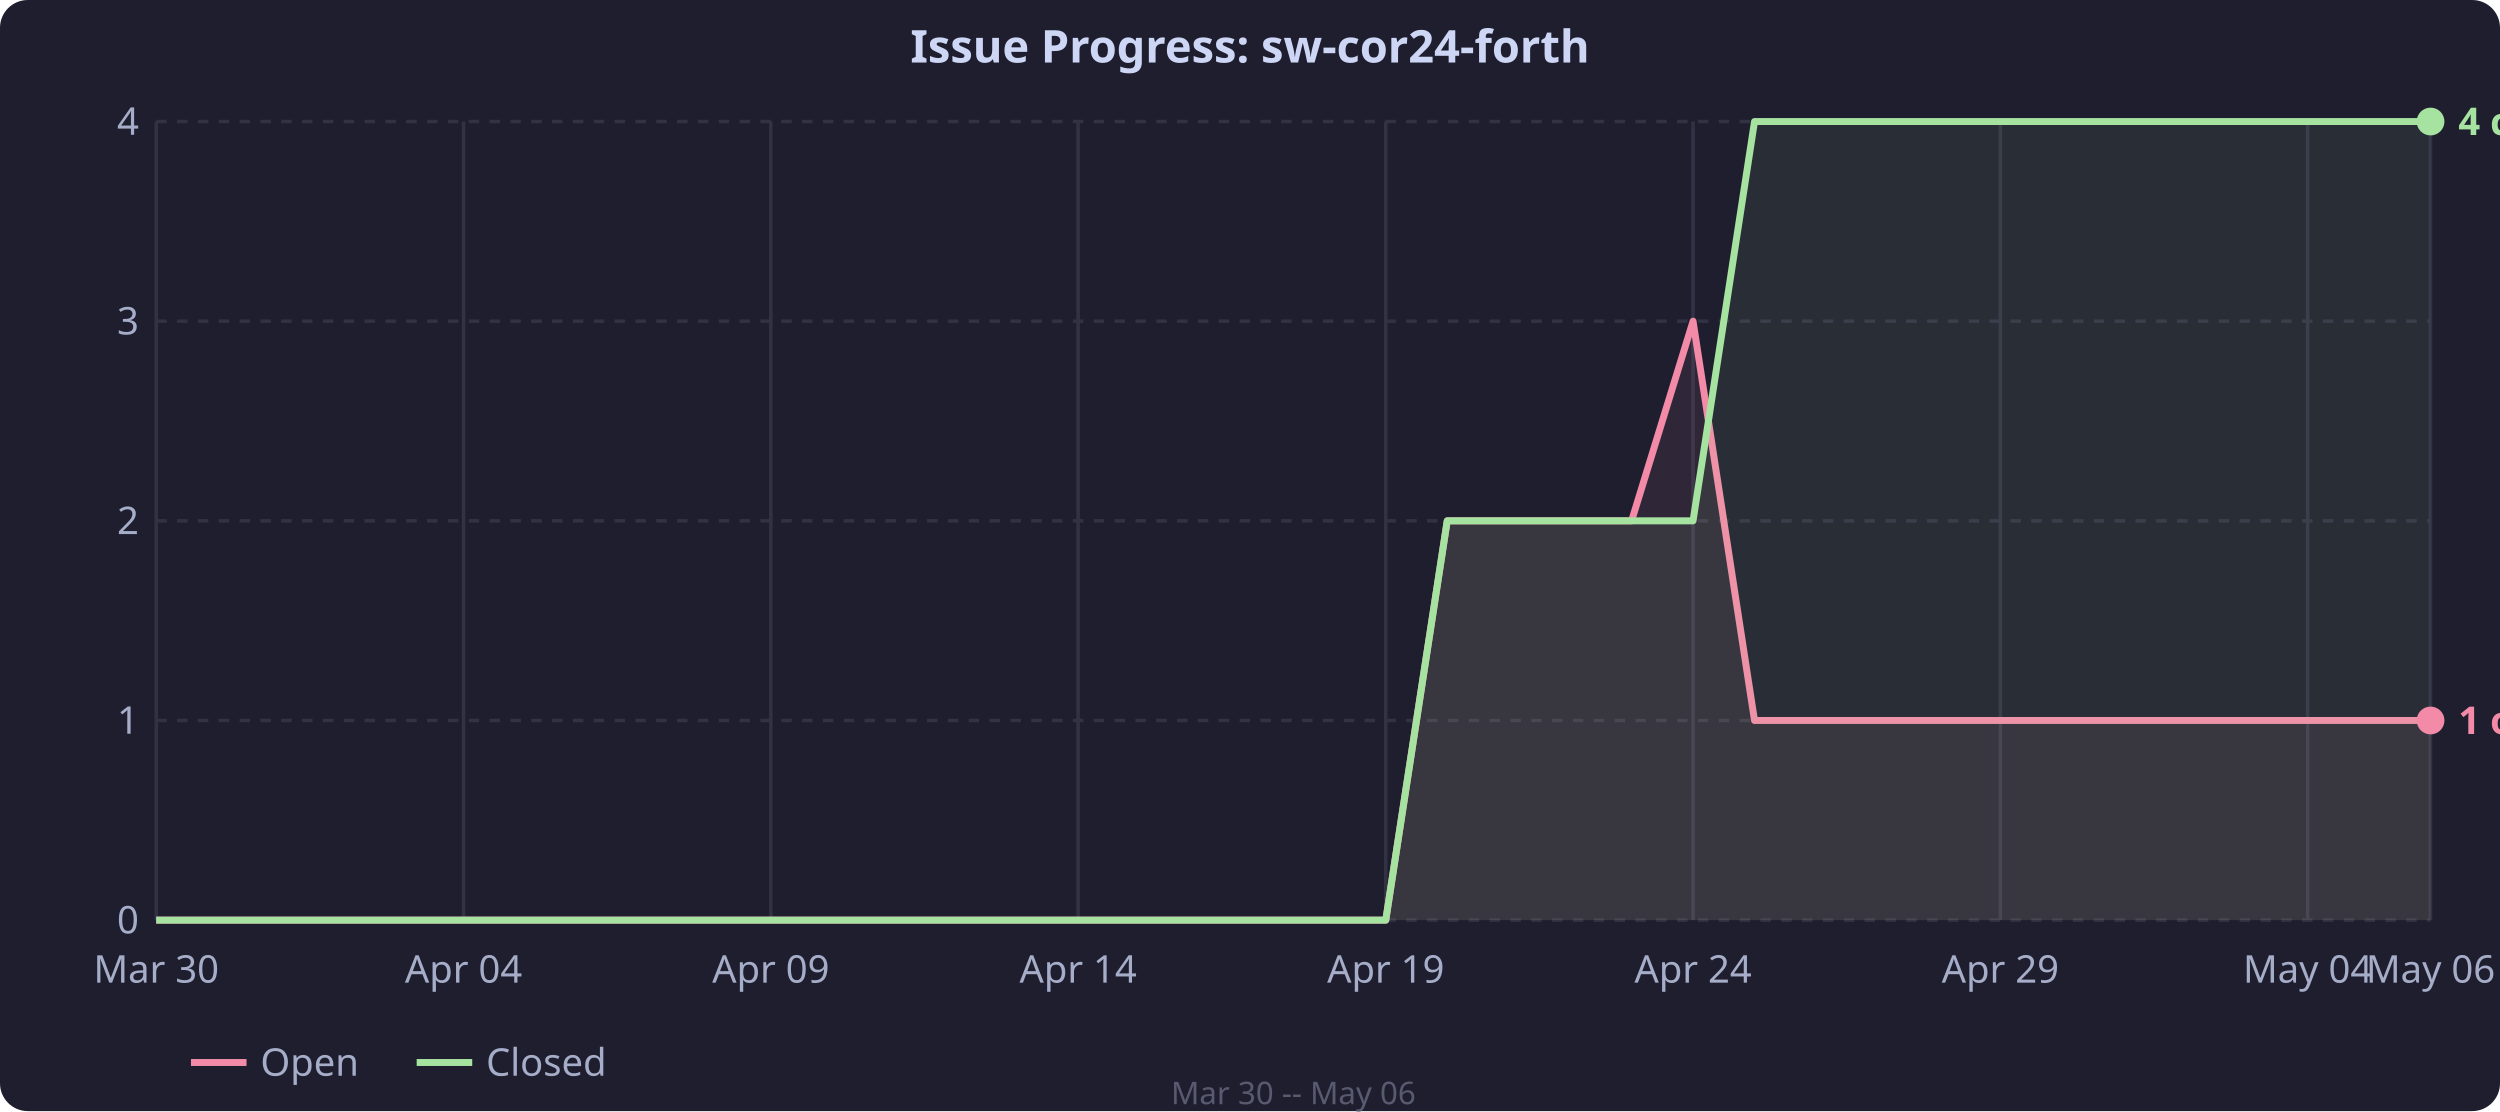
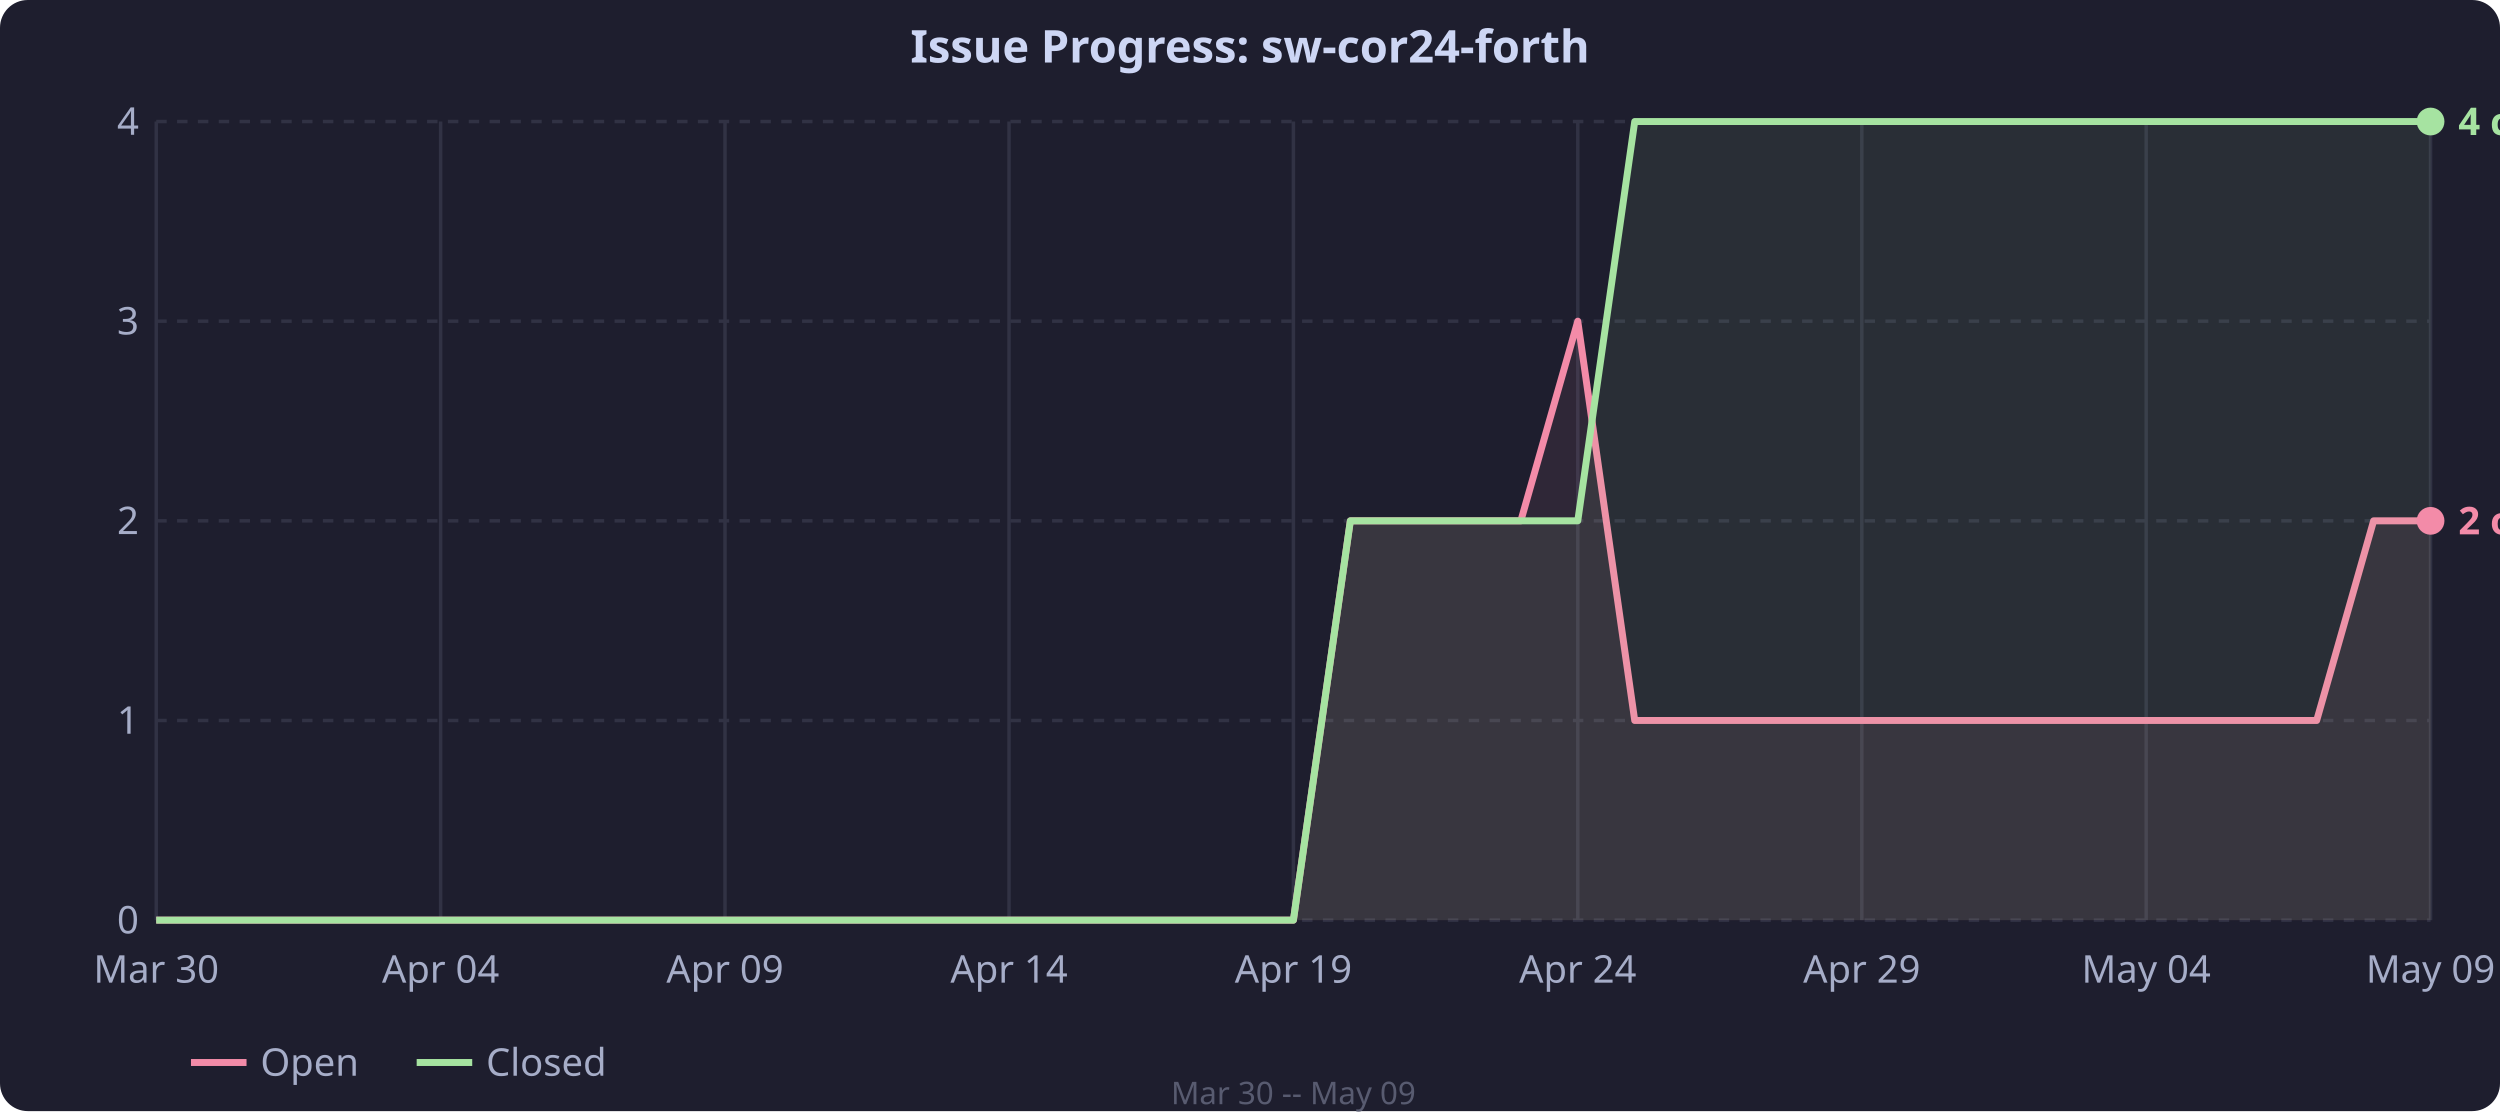
<svg xmlns="http://www.w3.org/2000/svg" viewBox="0 0 720 320" style="font-family: system-ui, sans-serif; font-size: 11px; color: #cdd6f4;">
  <rect width="720" height="320" fill="#1e1e2e" rx="8" />
  <line x1="45" y1="265.0" x2="700" y2="265.0" stroke="#313244" stroke-dasharray="3,3" />
  <text x="40" y="265.0" fill="#a6adc8" text-anchor="end" dominant-baseline="middle">0</text>
  <line x1="45" y1="207.5" x2="700" y2="207.5" stroke="#313244" stroke-dasharray="3,3" />
  <text x="40" y="207.5" fill="#a6adc8" text-anchor="end" dominant-baseline="middle">1</text>
  <line x1="45" y1="150.0" x2="700" y2="150.0" stroke="#313244" stroke-dasharray="3,3" />
  <text x="40" y="150.0" fill="#a6adc8" text-anchor="end" dominant-baseline="middle">2</text>
  <line x1="45" y1="92.5" x2="700" y2="92.5" stroke="#313244" stroke-dasharray="3,3" />
  <text x="40" y="92.5" fill="#a6adc8" text-anchor="end" dominant-baseline="middle">3</text>
  <line x1="45" y1="35.0" x2="700" y2="35.0" stroke="#313244" stroke-dasharray="3,3" />
  <text x="40" y="35.0" fill="#a6adc8" text-anchor="end" dominant-baseline="middle">4</text>
  <text x="45.0" y="283" fill="#a6adc8" text-anchor="middle">Mar 30</text>
  <line x1="45.0" y1="35" x2="45.0" y2="265" stroke="#313244" />
-   <text x="133.5" y="283" fill="#a6adc8" text-anchor="middle">Apr 04</text>
-   <line x1="133.5" y1="35" x2="133.5" y2="265" stroke="#313244" />
-   <text x="222.0" y="283" fill="#a6adc8" text-anchor="middle">Apr 09</text>
-   <line x1="222.0" y1="35" x2="222.0" y2="265" stroke="#313244" />
-   <text x="310.5" y="283" fill="#a6adc8" text-anchor="middle">Apr 14</text>
-   <line x1="310.5" y1="35" x2="310.5" y2="265" stroke="#313244" />
-   <text x="399.1" y="283" fill="#a6adc8" text-anchor="middle">Apr 19</text>
-   <line x1="399.1" y1="35" x2="399.1" y2="265" stroke="#313244" />
-   <text x="487.6" y="283" fill="#a6adc8" text-anchor="middle">Apr 24</text>
-   <line x1="487.6" y1="35" x2="487.6" y2="265" stroke="#313244" />
-   <text x="576.1" y="283" fill="#a6adc8" text-anchor="middle">Apr 29</text>
-   <line x1="576.1" y1="35" x2="576.1" y2="265" stroke="#313244" />
-   <text x="664.6" y="283" fill="#a6adc8" text-anchor="middle">May 04</text>
-   <line x1="664.6" y1="35" x2="664.6" y2="265" stroke="#313244" />
-   <text x="700.0" y="283" fill="#a6adc8" text-anchor="middle">May 06</text>
+   <text x="126.9" y="283" fill="#a6adc8" text-anchor="middle">Apr 04</text>
+   <line x1="126.9" y1="35" x2="126.9" y2="265" stroke="#313244" />
+   <text x="208.8" y="283" fill="#a6adc8" text-anchor="middle">Apr 09</text>
+   <line x1="208.8" y1="35" x2="208.8" y2="265" stroke="#313244" />
+   <text x="290.6" y="283" fill="#a6adc8" text-anchor="middle">Apr 14</text>
+   <line x1="290.6" y1="35" x2="290.6" y2="265" stroke="#313244" />
+   <text x="372.5" y="283" fill="#a6adc8" text-anchor="middle">Apr 19</text>
+   <line x1="372.5" y1="35" x2="372.5" y2="265" stroke="#313244" />
+   <text x="454.4" y="283" fill="#a6adc8" text-anchor="middle">Apr 24</text>
+   <line x1="454.4" y1="35" x2="454.4" y2="265" stroke="#313244" />
+   <text x="536.2" y="283" fill="#a6adc8" text-anchor="middle">Apr 29</text>
+   <line x1="536.2" y1="35" x2="536.2" y2="265" stroke="#313244" />
+   <text x="618.1" y="283" fill="#a6adc8" text-anchor="middle">May 04</text>
+   <line x1="618.1" y1="35" x2="618.1" y2="265" stroke="#313244" />
+   <text x="700.0" y="283" fill="#a6adc8" text-anchor="middle">May 09</text>
  <line x1="700.0" y1="35" x2="700.0" y2="265" stroke="#313244" />
-   <polygon fill="rgba(243,139,168,0.08)" points="45.0,265.0 62.7,265.0 80.4,265.0 98.1,265.0 115.8,265.0 133.5,265.0 151.2,265.0 168.9,265.0 186.6,265.0 204.3,265.0 222.0,265.0 239.7,265.0 257.4,265.0 275.1,265.0 292.8,265.0 310.5,265.0 328.2,265.0 345.9,265.0 363.6,265.0 381.4,265.0 399.1,265.0 416.8,150.0 434.5,150.0 452.2,150.0 469.9,150.0 487.6,92.5 505.3,207.5 523.0,207.5 540.7,207.5 558.4,207.5 576.1,207.5 593.8,207.5 611.5,207.5 629.2,207.5 646.9,207.5 664.6,207.5 682.3,207.5 700.0,207.5 700.0,265.0 45.0,265.0" />
-   <polyline fill="none" stroke="#f38ba8" stroke-width="2" stroke-linejoin="round" points="45.0,265.0 62.7,265.0 80.4,265.0 98.1,265.0 115.8,265.0 133.5,265.0 151.2,265.0 168.9,265.0 186.6,265.0 204.3,265.0 222.0,265.0 239.7,265.0 257.4,265.0 275.1,265.0 292.8,265.0 310.5,265.0 328.2,265.0 345.9,265.0 363.6,265.0 381.4,265.0 399.1,265.0 416.8,150.0 434.5,150.0 452.2,150.0 469.9,150.0 487.6,92.5 505.3,207.5 523.0,207.5 540.7,207.5 558.4,207.5 576.1,207.5 593.8,207.5 611.5,207.5 629.2,207.5 646.9,207.5 664.6,207.5 682.3,207.5 700.0,207.5" />
-   <polygon fill="rgba(166,227,161,0.08)" points="45.0,265.0 62.7,265.0 80.4,265.0 98.1,265.0 115.8,265.0 133.5,265.0 151.2,265.0 168.9,265.0 186.6,265.0 204.3,265.0 222.0,265.0 239.7,265.0 257.4,265.0 275.1,265.0 292.8,265.0 310.5,265.0 328.2,265.0 345.9,265.0 363.6,265.0 381.4,265.0 399.1,265.0 416.8,150.0 434.5,150.0 452.2,150.0 469.9,150.0 487.6,150.0 505.3,35.0 523.0,35.0 540.7,35.0 558.4,35.0 576.1,35.0 593.8,35.0 611.5,35.0 629.2,35.0 646.9,35.0 664.6,35.0 682.3,35.0 700.0,35.0 700.0,265.0 45.0,265.0" />
-   <polyline fill="none" stroke="#a6e3a1" stroke-width="2" stroke-linejoin="round" points="45.0,265.0 62.7,265.0 80.4,265.0 98.1,265.0 115.8,265.0 133.5,265.0 151.2,265.0 168.9,265.0 186.6,265.0 204.3,265.0 222.0,265.0 239.7,265.0 257.4,265.0 275.1,265.0 292.8,265.0 310.5,265.0 328.2,265.0 345.9,265.0 363.6,265.0 381.4,265.0 399.1,265.0 416.8,150.0 434.5,150.0 452.2,150.0 469.9,150.0 487.6,150.0 505.3,35.0 523.0,35.0 540.7,35.0 558.4,35.0 576.1,35.0 593.8,35.0 611.5,35.0 629.2,35.0 646.9,35.0 664.6,35.0 682.3,35.0 700.0,35.0" />
-   <circle cx="700.0" cy="207.5" r="4" fill="#f38ba8" />
+   <polygon fill="rgba(243,139,168,0.08)" points="45.0,265.0 61.4,265.0 77.8,265.0 94.1,265.0 110.5,265.0 126.9,265.0 143.2,265.0 159.6,265.0 176.0,265.0 192.4,265.0 208.8,265.0 225.1,265.0 241.5,265.0 257.9,265.0 274.2,265.0 290.6,265.0 307.0,265.0 323.4,265.0 339.8,265.0 356.1,265.0 372.5,265.0 388.9,150.0 405.2,150.0 421.6,150.0 438.0,150.0 454.4,92.5 470.8,207.5 487.1,207.5 503.5,207.5 519.9,207.5 536.2,207.5 552.6,207.5 569.0,207.5 585.4,207.5 601.8,207.5 618.1,207.5 634.5,207.5 650.9,207.5 667.2,207.5 683.6,150.0 700.0,150.0 700.0,265.0 45.0,265.0" />
+   <polyline fill="none" stroke="#f38ba8" stroke-width="2" stroke-linejoin="round" points="45.0,265.0 61.4,265.0 77.8,265.0 94.1,265.0 110.5,265.0 126.9,265.0 143.2,265.0 159.6,265.0 176.0,265.0 192.4,265.0 208.8,265.0 225.1,265.0 241.5,265.0 257.9,265.0 274.2,265.0 290.6,265.0 307.0,265.0 323.4,265.0 339.8,265.0 356.1,265.0 372.5,265.0 388.9,150.0 405.2,150.0 421.6,150.0 438.0,150.0 454.4,92.5 470.8,207.5 487.1,207.5 503.5,207.5 519.9,207.5 536.2,207.5 552.6,207.5 569.0,207.5 585.4,207.5 601.8,207.5 618.1,207.5 634.5,207.5 650.9,207.5 667.2,207.5 683.6,150.0 700.0,150.0" />
+   <polygon fill="rgba(166,227,161,0.08)" points="45.0,265.0 61.4,265.0 77.8,265.0 94.1,265.0 110.5,265.0 126.9,265.0 143.2,265.0 159.6,265.0 176.0,265.0 192.4,265.0 208.8,265.0 225.1,265.0 241.5,265.0 257.9,265.0 274.2,265.0 290.6,265.0 307.0,265.0 323.4,265.0 339.8,265.0 356.1,265.0 372.5,265.0 388.9,150.0 405.2,150.0 421.6,150.0 438.0,150.0 454.4,150.0 470.8,35.0 487.1,35.0 503.5,35.0 519.9,35.0 536.2,35.0 552.6,35.0 569.0,35.0 585.4,35.0 601.8,35.0 618.1,35.0 634.5,35.0 650.9,35.0 667.2,35.0 683.6,35.0 700.0,35.0 700.0,265.0 45.0,265.0" />
+   <polyline fill="none" stroke="#a6e3a1" stroke-width="2" stroke-linejoin="round" points="45.0,265.0 61.4,265.0 77.8,265.0 94.1,265.0 110.5,265.0 126.9,265.0 143.2,265.0 159.6,265.0 176.0,265.0 192.4,265.0 208.8,265.0 225.1,265.0 241.5,265.0 257.9,265.0 274.2,265.0 290.6,265.0 307.0,265.0 323.4,265.0 339.8,265.0 356.1,265.0 372.5,265.0 388.9,150.0 405.2,150.0 421.6,150.0 438.0,150.0 454.4,150.0 470.8,35.0 487.1,35.0 503.5,35.0 519.9,35.0 536.2,35.0 552.6,35.0 569.0,35.0 585.4,35.0 601.8,35.0 618.1,35.0 634.5,35.0 650.9,35.0 667.2,35.0 683.6,35.0 700.0,35.0" />
+   <circle cx="700.0" cy="150.0" r="4" fill="#f38ba8" />
  <circle cx="700.0" cy="35.0" r="4" fill="#a6e3a1" />
-   <text x="708.0" y="207.5" fill="#f38ba8" text-anchor="start" dominant-baseline="middle" font-size="11px" font-weight="600">1 open</text>
+   <text x="708.0" y="150.0" fill="#f38ba8" text-anchor="start" dominant-baseline="middle" font-size="11px" font-weight="600">2 open</text>
  <text x="708.0" y="35.0" fill="#a6e3a1" text-anchor="start" dominant-baseline="middle" font-size="11px" font-weight="600">4 closed</text>
  <text x="360" y="18" fill="#cdd6f4" text-anchor="middle" font-size="13px" font-weight="600">Issue Progress: sw-cor24-forth</text>
  <line x1="55" y1="306" x2="71" y2="306" stroke="#f38ba8" stroke-width="2" />
  <text x="75" y="306" fill="#a6adc8" dominant-baseline="middle">Open</text>
  <line x1="120" y1="306" x2="136" y2="306" stroke="#a6e3a1" stroke-width="2" />
  <text x="140" y="306" fill="#a6adc8" dominant-baseline="middle">Closed</text>
-   <text x="372.5" y="318" fill="#585b70" text-anchor="middle" font-size="9px">Mar 30 -- May 06</text>
+   <text x="372.5" y="318" fill="#585b70" text-anchor="middle" font-size="9px">Mar 30 -- May 09</text>
</svg>
